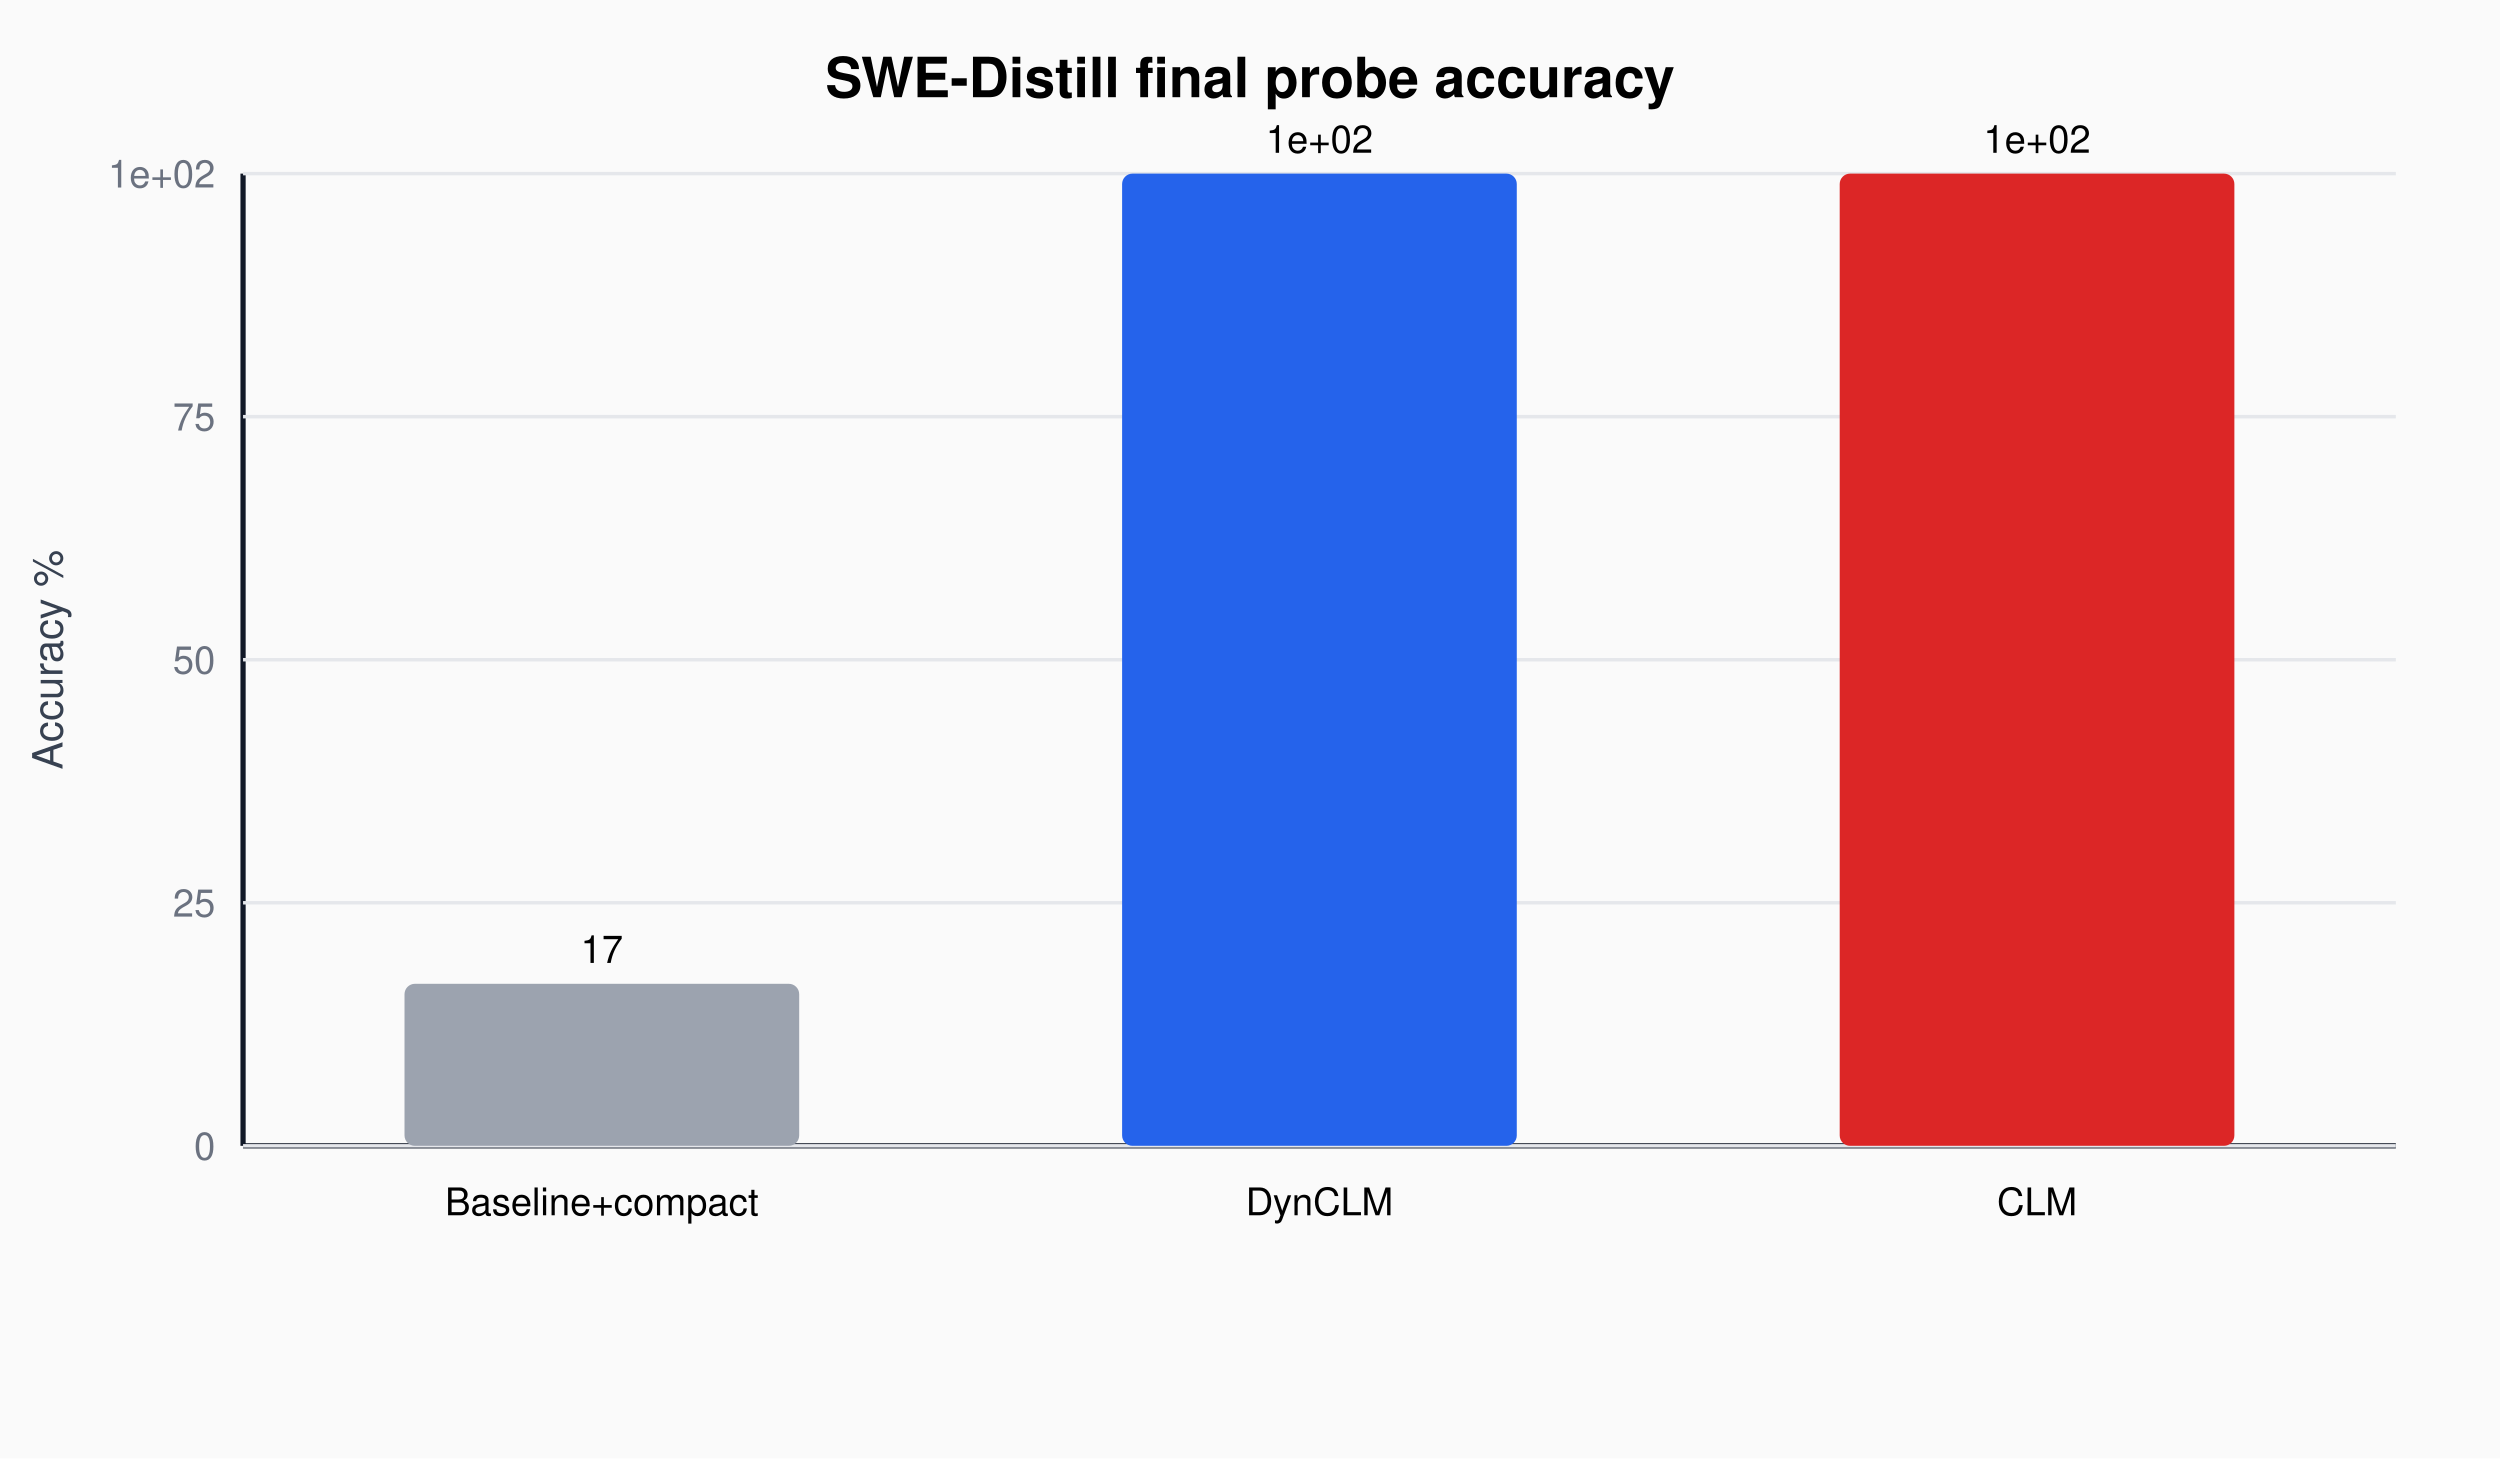
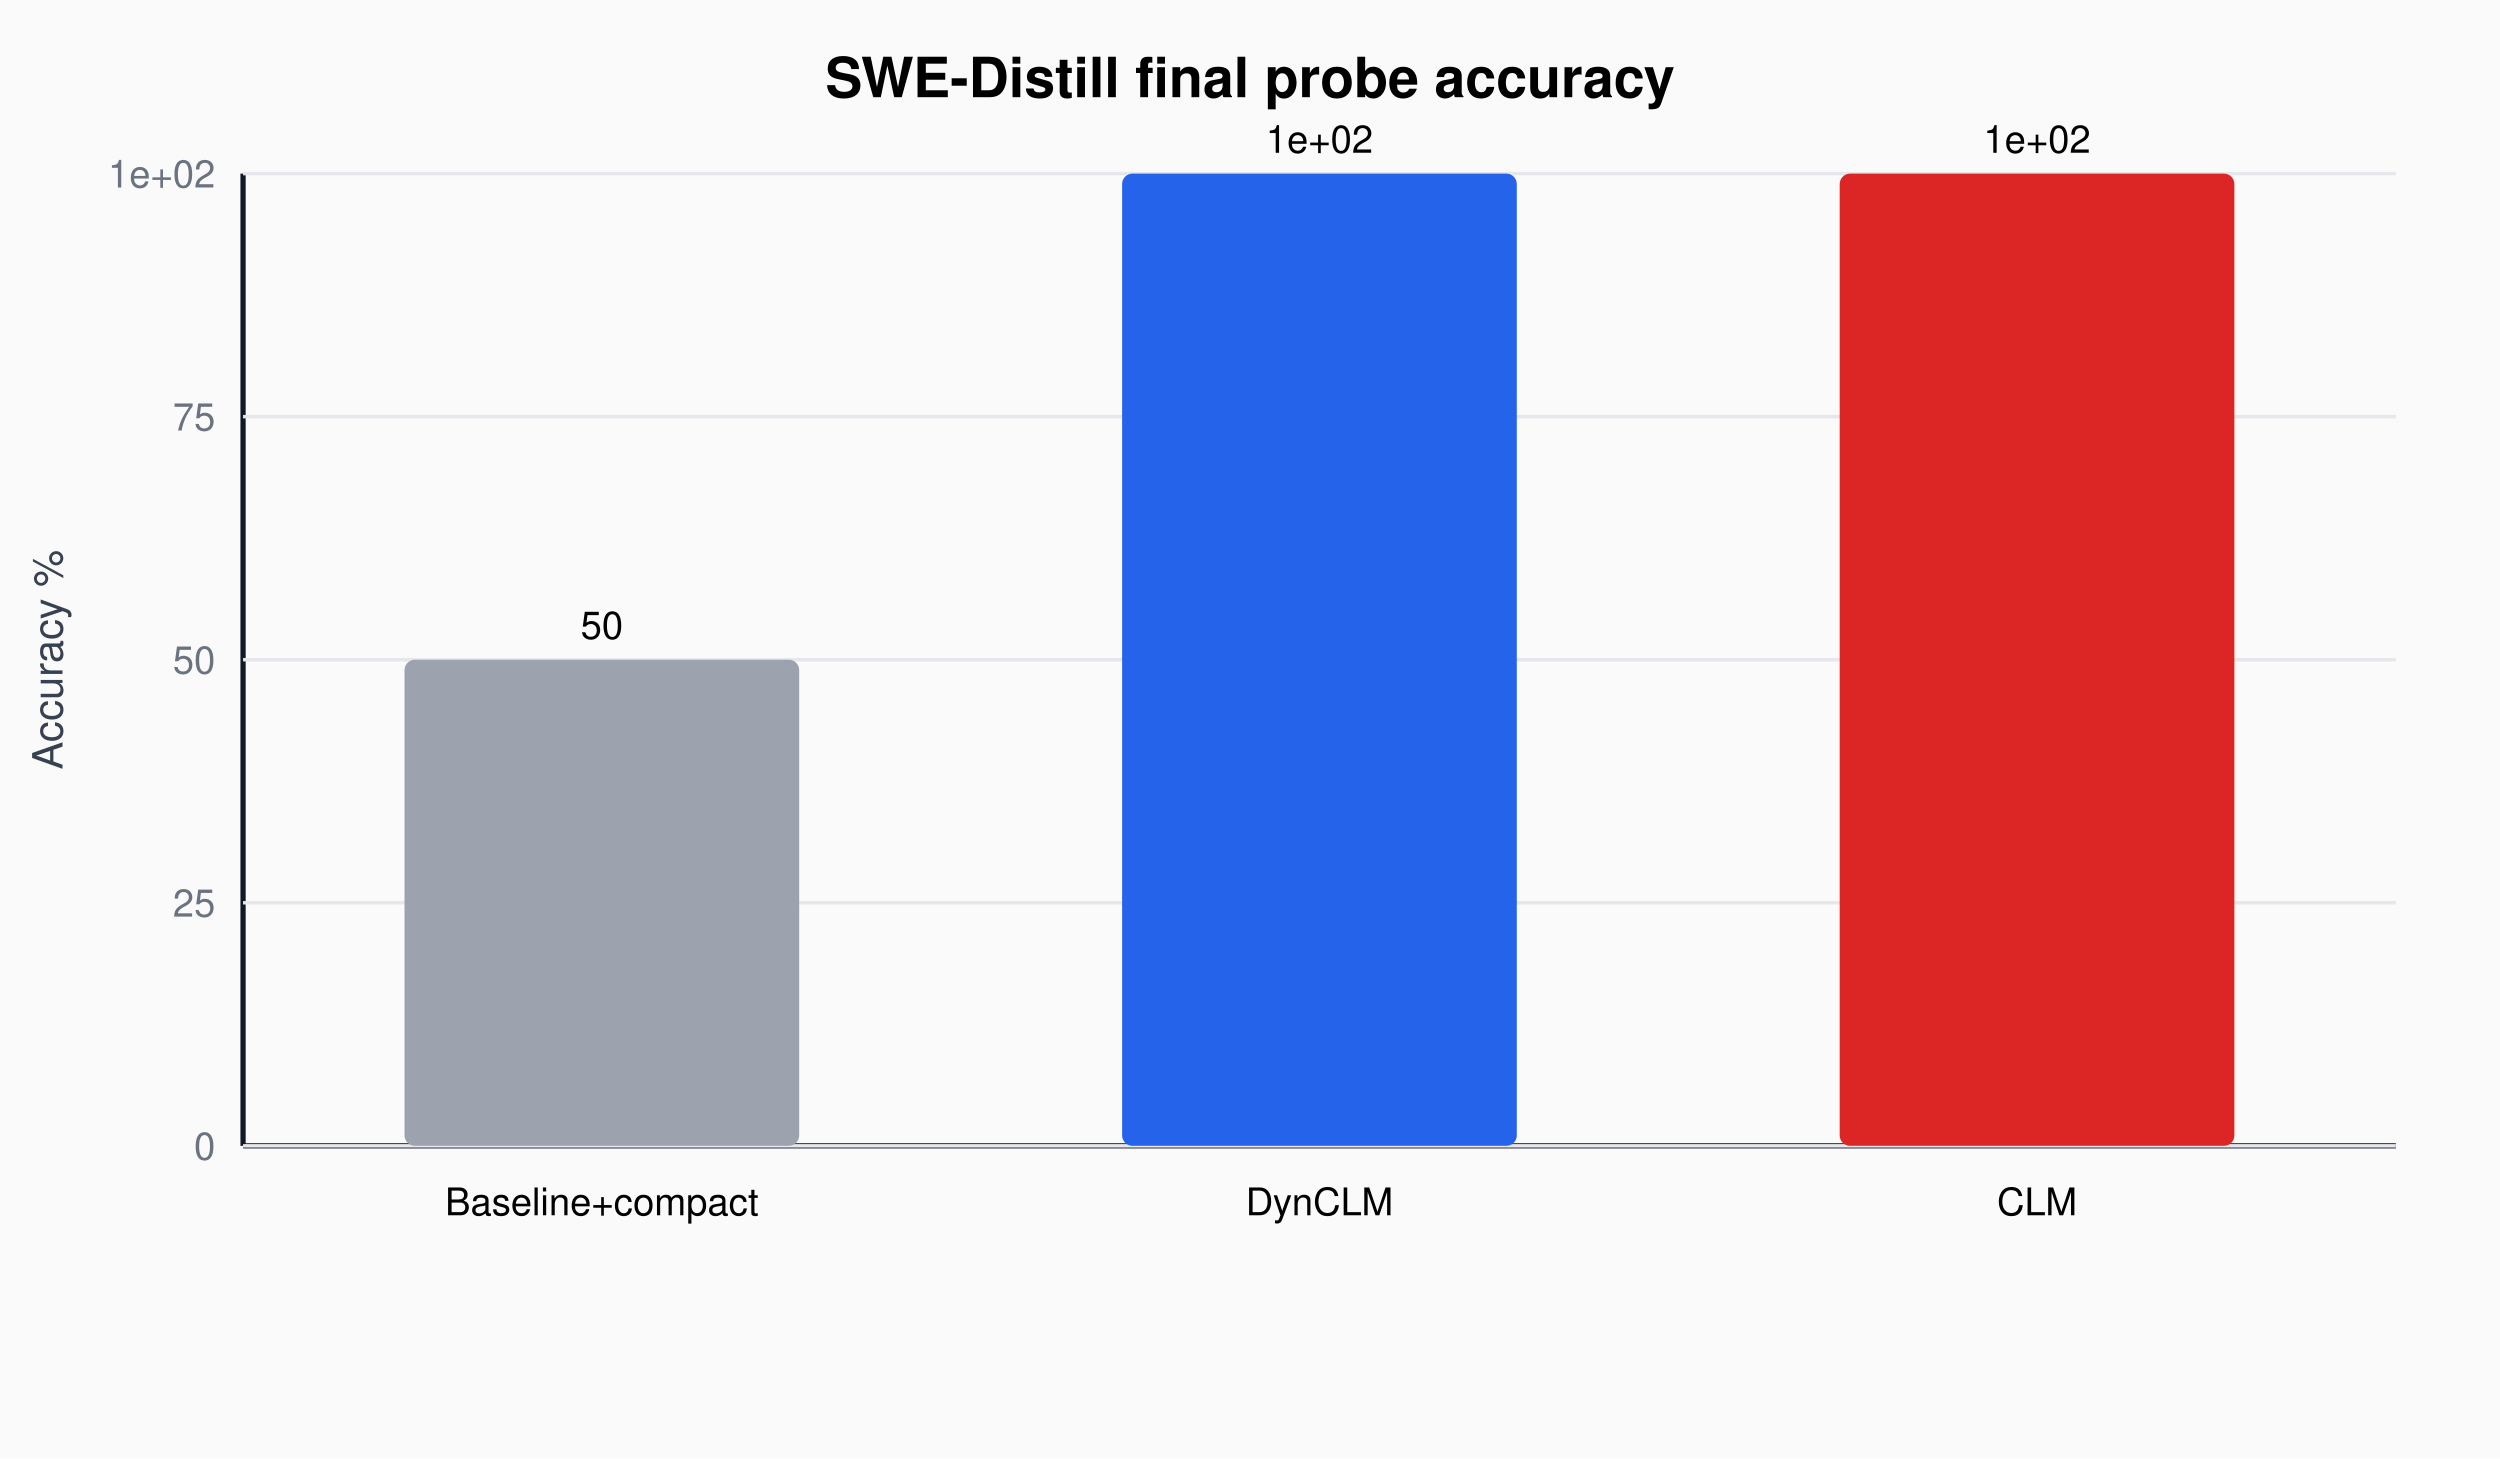
<svg xmlns="http://www.w3.org/2000/svg" width="720" height="420" viewBox="0 0 720 420">
  <rect width="100%" height="100%" fill="#fafafa" />
  <text x="360.0" y="28" text-anchor="middle" font-family="Helvetica,Arial,sans-serif" font-size="16" font-weight="700">SWE-Distill final probe accuracy</text>
  <text x="18" y="190.0" transform="rotate(-90 18,190.0)" text-anchor="middle" font-family="Helvetica,Arial,sans-serif" font-size="12" fill="#374151">Accuracy %</text>
  <line x1="70" y1="50" x2="70" y2="330" stroke="#111827" stroke-width="1.5" />
  <line x1="70" y1="330" x2="690" y2="330" stroke="#111827" stroke-width="1.5" />
  <line x1="70" y1="50.0" x2="690" y2="50.0" stroke="#e5e7eb" />
  <text x="62" y="54.0" text-anchor="end" font-family="Helvetica,Arial,sans-serif" font-size="11" fill="#6b7280">1e+02</text>
  <line x1="70" y1="120.0" x2="690" y2="120.0" stroke="#e5e7eb" />
  <text x="62" y="124.0" text-anchor="end" font-family="Helvetica,Arial,sans-serif" font-size="11" fill="#6b7280">75</text>
  <line x1="70" y1="190.0" x2="690" y2="190.0" stroke="#e5e7eb" />
  <text x="62" y="194.0" text-anchor="end" font-family="Helvetica,Arial,sans-serif" font-size="11" fill="#6b7280">50</text>
  <line x1="70" y1="260.0" x2="690" y2="260.0" stroke="#e5e7eb" />
  <text x="62" y="264.0" text-anchor="end" font-family="Helvetica,Arial,sans-serif" font-size="11" fill="#6b7280">25</text>
  <line x1="70" y1="330.0" x2="690" y2="330.0" stroke="#e5e7eb" />
  <text x="62" y="334.0" text-anchor="end" font-family="Helvetica,Arial,sans-serif" font-size="11" fill="#6b7280">0</text>
-   <rect x="116.5" y="283.333" width="113.667" height="46.667" fill="#9ca3af" rx="3" />
-   <text x="173.333" y="277.333" text-anchor="middle" font-family="Helvetica,Arial,sans-serif" font-size="11">17</text>
+   <rect x="116.5" y="190.0" width="113.667" height="140.0" fill="#9ca3af" rx="3" />
+   <text x="173.333" y="184.0" text-anchor="middle" font-family="Helvetica,Arial,sans-serif" font-size="11">50</text>
  <text x="173.333" y="350" text-anchor="middle" font-family="Helvetica,Arial,sans-serif" font-size="11">Baseline+compact</text>
  <rect x="323.167" y="50.0" width="113.667" height="280.0" fill="#2563eb" rx="3" />
  <text x="380" y="44.0" text-anchor="middle" font-family="Helvetica,Arial,sans-serif" font-size="11">1e+02</text>
  <text x="380" y="350" text-anchor="middle" font-family="Helvetica,Arial,sans-serif" font-size="11">DynCLM</text>
  <rect x="529.833" y="50.0" width="113.667" height="280.0" fill="#dc2626" rx="3" />
  <text x="586.667" y="44.0" text-anchor="middle" font-family="Helvetica,Arial,sans-serif" font-size="11">1e+02</text>
  <text x="586.667" y="350" text-anchor="middle" font-family="Helvetica,Arial,sans-serif" font-size="11">CLM</text>
</svg>
